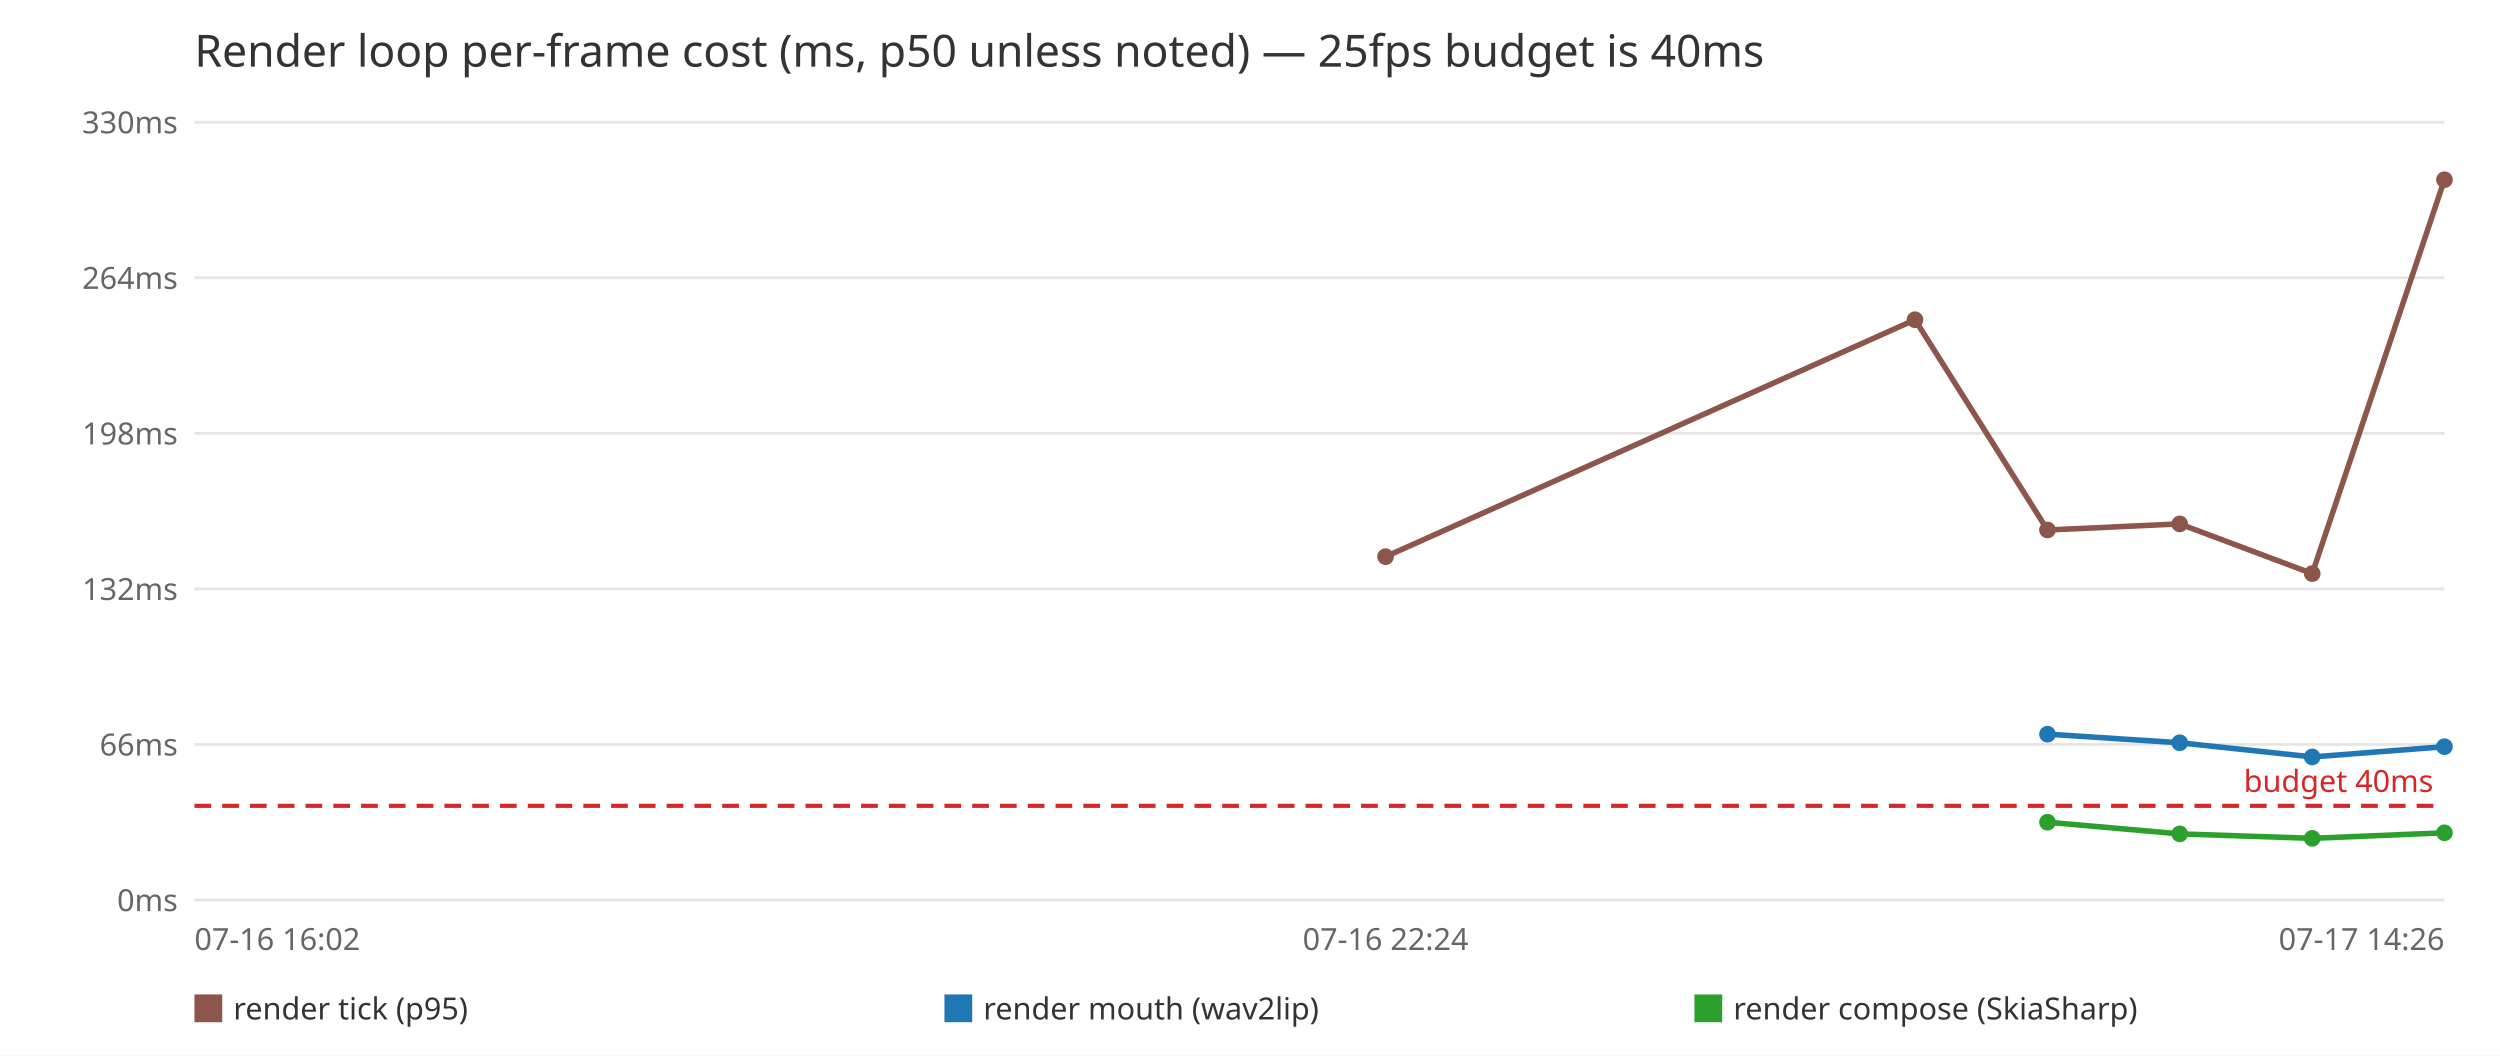
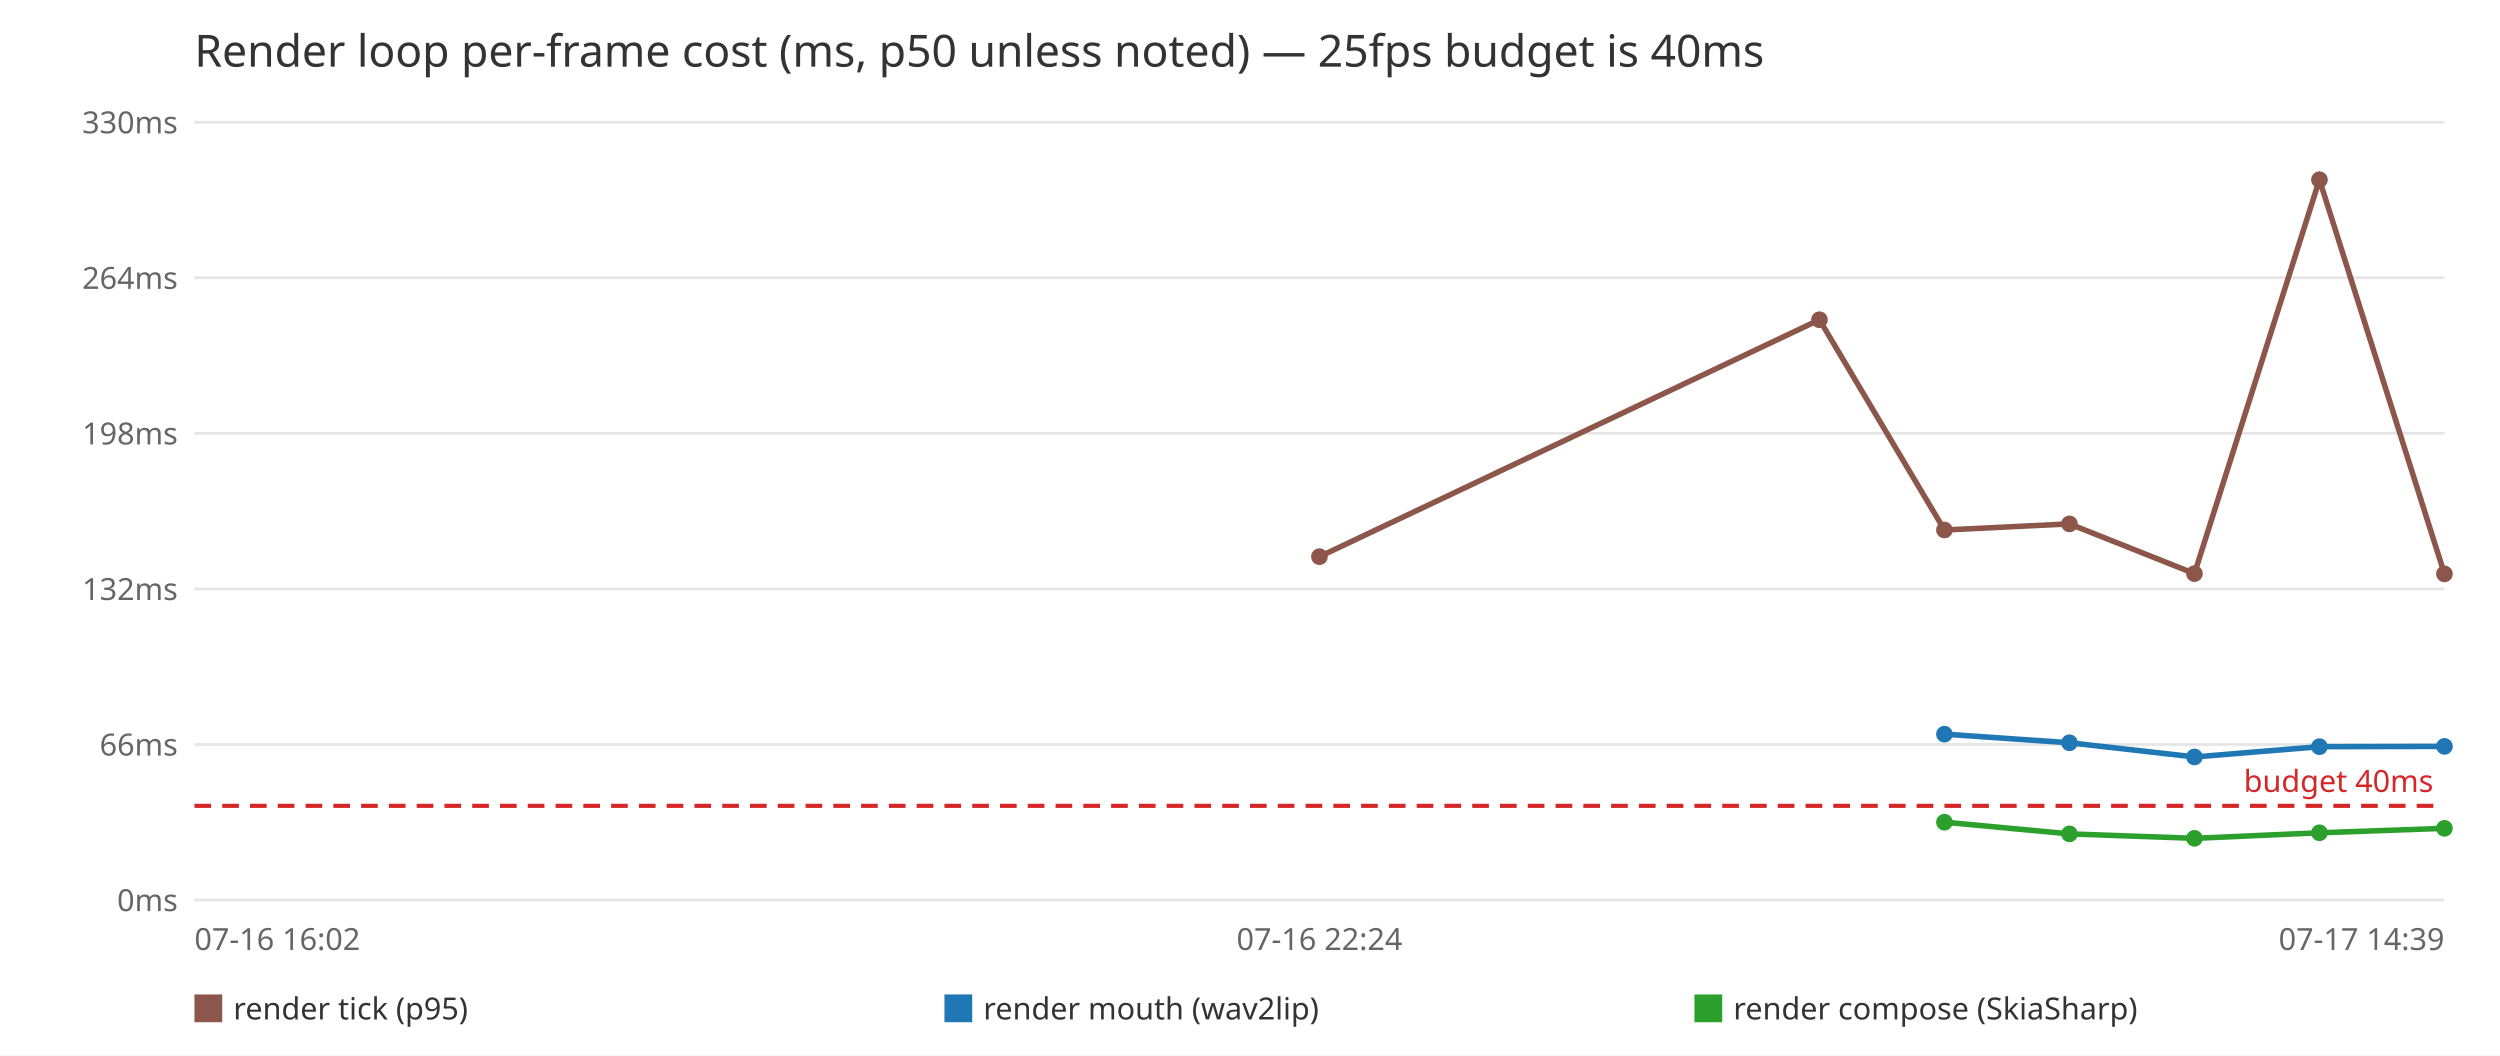
<svg xmlns="http://www.w3.org/2000/svg" width="900" height="380" viewBox="0 0 900 380" font-family="sans-serif">
  <rect width="900" height="380" fill="white" />
  <text x="70" y="24" font-size="16" fill="#333">Render loop per-frame cost (ms, p50 unless noted) — 25fps budget is 40ms</text>
  <line x1="70" y1="324.0" x2="880" y2="324.0" stroke="#e5e5e5" />
  <text x="64" y="328.0" font-size="11" fill="#666" text-anchor="end">0ms</text>
  <line x1="70" y1="268.0" x2="880" y2="268.0" stroke="#e5e5e5" />
  <text x="64" y="272.0" font-size="11" fill="#666" text-anchor="end">66ms</text>
  <line x1="70" y1="212.0" x2="880" y2="212.0" stroke="#e5e5e5" />
  <text x="64" y="216.0" font-size="11" fill="#666" text-anchor="end">132ms</text>
  <line x1="70" y1="156.0" x2="880" y2="156.0" stroke="#e5e5e5" />
  <text x="64" y="160.0" font-size="11" fill="#666" text-anchor="end">198ms</text>
  <line x1="70" y1="100.0" x2="880" y2="100.0" stroke="#e5e5e5" />
  <text x="64" y="104.0" font-size="11" fill="#666" text-anchor="end">264ms</text>
  <line x1="70" y1="44.0" x2="880" y2="44.0" stroke="#e5e5e5" />
  <text x="64" y="48.0" font-size="11" fill="#666" text-anchor="end">330ms</text>
  <line x1="70" y1="290.1" x2="880" y2="290.1" stroke="#d62728" stroke-width="1.5" stroke-dasharray="6,4" />
  <text x="876" y="285.1" font-size="11" fill="#d62728" text-anchor="end">budget 40ms</text>
  <text x="70.0" y="342" font-size="11" fill="#666" text-anchor="start">07-16 16:02</text>
-   <text x="498.8" y="342" font-size="11" fill="#666" text-anchor="middle">07-16 22:24</text>
-   <text x="880.0" y="342" font-size="11" fill="#666" text-anchor="end">07-17 14:26</text>
-   <polyline points="498.8,200.4 689.4,115.1 737.1,190.8 784.7,188.6 832.4,206.5 880.0,64.7" fill="none" stroke="#8c564b" stroke-width="2" />
-   <circle cx="498.8" cy="200.4" r="3" fill="#8c564b" />
-   <circle cx="689.4" cy="115.1" r="3" fill="#8c564b" />
-   <circle cx="737.1" cy="190.8" r="3" fill="#8c564b" />
-   <circle cx="784.7" cy="188.6" r="3" fill="#8c564b" />
-   <circle cx="832.4" cy="206.5" r="3" fill="#8c564b" />
-   <circle cx="880.0" cy="64.7" r="3" fill="#8c564b" />
+   <text x="475.0" y="342" font-size="11" fill="#666" text-anchor="middle">07-16 22:24</text>
+   <text x="880.0" y="342" font-size="11" fill="#666" text-anchor="end">07-17 14:39</text>
+   <polyline points="475.0,200.4 655.0,115.1 700.0,190.8 745.0,188.6 790.0,206.5 835.0,64.7 880.0,206.6" fill="none" stroke="#8c564b" stroke-width="2" />
+   <circle cx="475.0" cy="200.4" r="3" fill="#8c564b" />
+   <circle cx="655.0" cy="115.1" r="3" fill="#8c564b" />
+   <circle cx="700.0" cy="190.8" r="3" fill="#8c564b" />
+   <circle cx="745.0" cy="188.6" r="3" fill="#8c564b" />
+   <circle cx="790.0" cy="206.5" r="3" fill="#8c564b" />
+   <circle cx="835.0" cy="64.7" r="3" fill="#8c564b" />
+   <circle cx="880.0" cy="206.6" r="3" fill="#8c564b" />
  <rect x="70.0" y="358" width="10" height="10" fill="#8c564b" />
  <text x="84.0" y="367" font-size="11" fill="#333">render tick (p95)</text>
-   <polyline points="737.1,264.3 784.7,267.4 832.4,272.5 880.0,268.8" fill="none" stroke="#1f77b4" stroke-width="2" />
-   <circle cx="737.1" cy="264.3" r="3" fill="#1f77b4" />
-   <circle cx="784.7" cy="267.4" r="3" fill="#1f77b4" />
-   <circle cx="832.4" cy="272.5" r="3" fill="#1f77b4" />
-   <circle cx="880.0" cy="268.8" r="3" fill="#1f77b4" />
+   <polyline points="700.0,264.3 745.0,267.4 790.0,272.5 835.0,268.8 880.0,268.7" fill="none" stroke="#1f77b4" stroke-width="2" />
+   <circle cx="700.0" cy="264.3" r="3" fill="#1f77b4" />
+   <circle cx="745.0" cy="267.4" r="3" fill="#1f77b4" />
+   <circle cx="790.0" cy="272.5" r="3" fill="#1f77b4" />
+   <circle cx="835.0" cy="268.8" r="3" fill="#1f77b4" />
+   <circle cx="880.0" cy="268.7" r="3" fill="#1f77b4" />
  <rect x="340.0" y="358" width="10" height="10" fill="#1f77b4" />
  <text x="354.0" y="367" font-size="11" fill="#333">render mouth (wav2lip)</text>
-   <polyline points="737.1,296.0 784.7,300.2 832.4,301.8 880.0,299.8" fill="none" stroke="#2ca02c" stroke-width="2" />
-   <circle cx="737.1" cy="296.0" r="3" fill="#2ca02c" />
-   <circle cx="784.7" cy="300.2" r="3" fill="#2ca02c" />
-   <circle cx="832.4" cy="301.8" r="3" fill="#2ca02c" />
-   <circle cx="880.0" cy="299.8" r="3" fill="#2ca02c" />
+   <polyline points="700.0,296.0 745.0,300.2 790.0,301.8 835.0,299.8 880.0,298.2" fill="none" stroke="#2ca02c" stroke-width="2" />
+   <circle cx="700.0" cy="296.0" r="3" fill="#2ca02c" />
+   <circle cx="745.0" cy="300.2" r="3" fill="#2ca02c" />
+   <circle cx="790.0" cy="301.8" r="3" fill="#2ca02c" />
+   <circle cx="835.0" cy="299.8" r="3" fill="#2ca02c" />
+   <circle cx="880.0" cy="298.2" r="3" fill="#2ca02c" />
  <rect x="610.0" y="358" width="10" height="10" fill="#2ca02c" />
  <text x="624.0" y="367" font-size="11" fill="#333">render compose (SkiaSharp)</text>
</svg>
